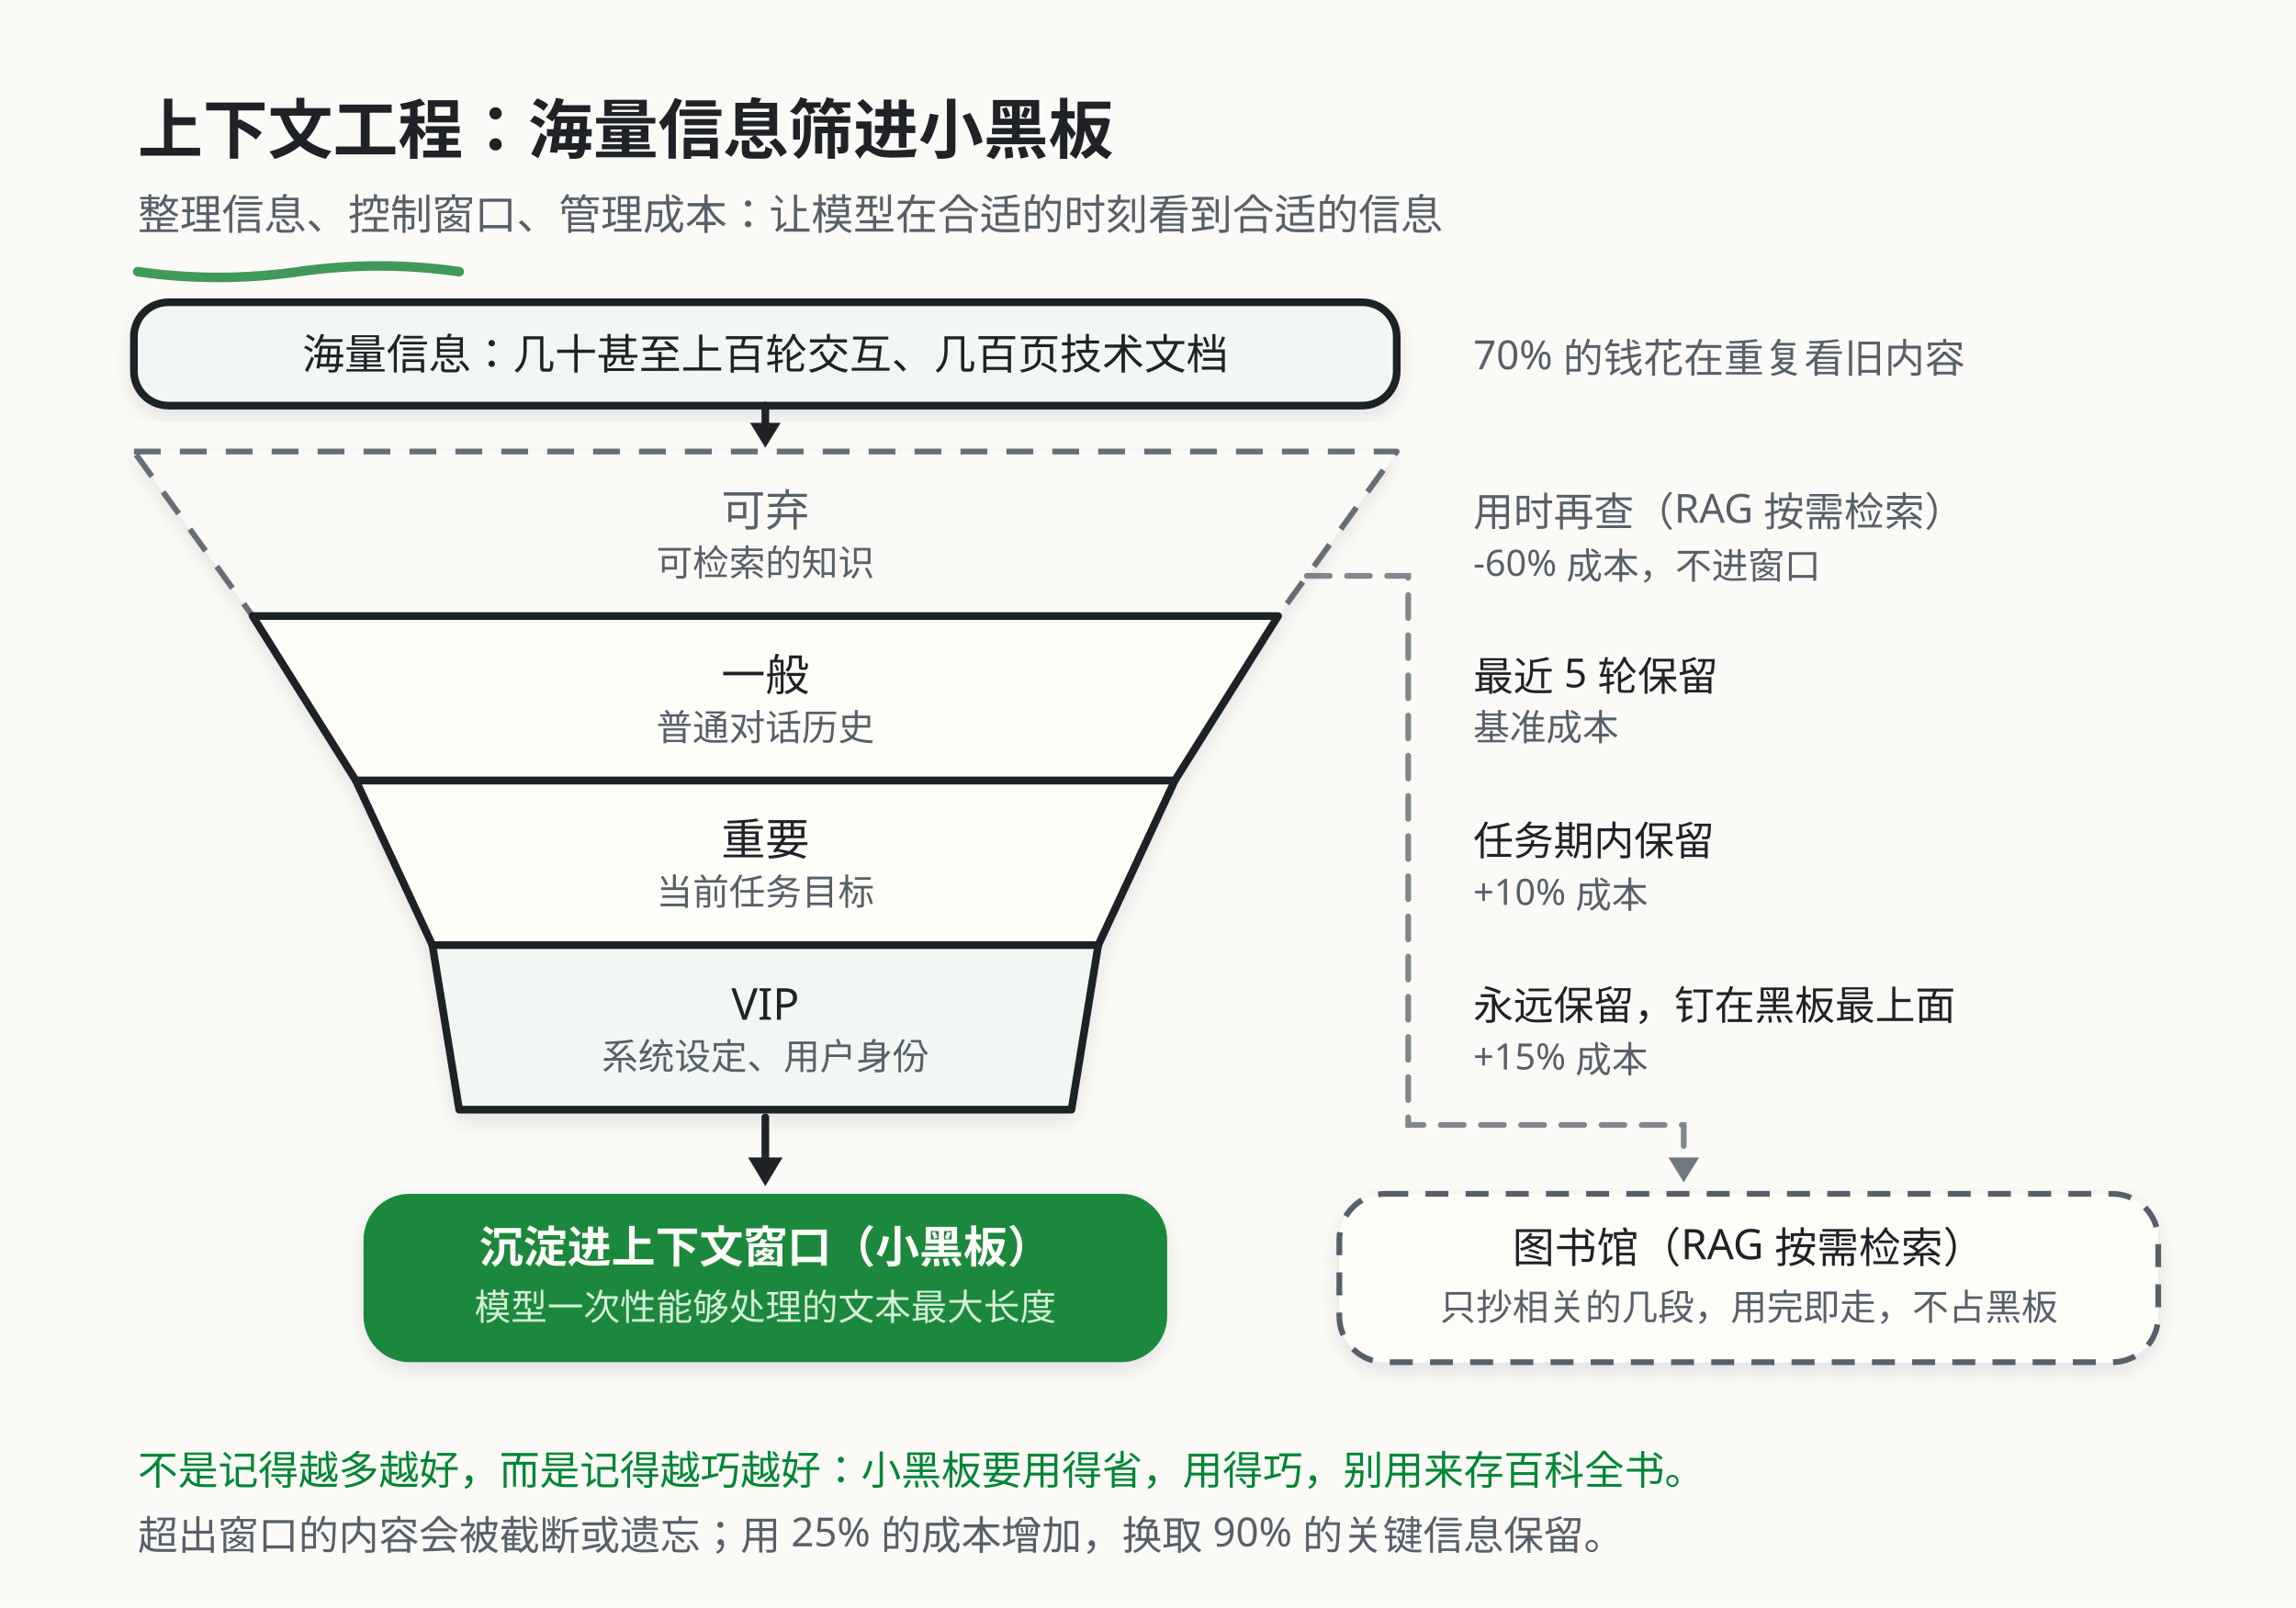
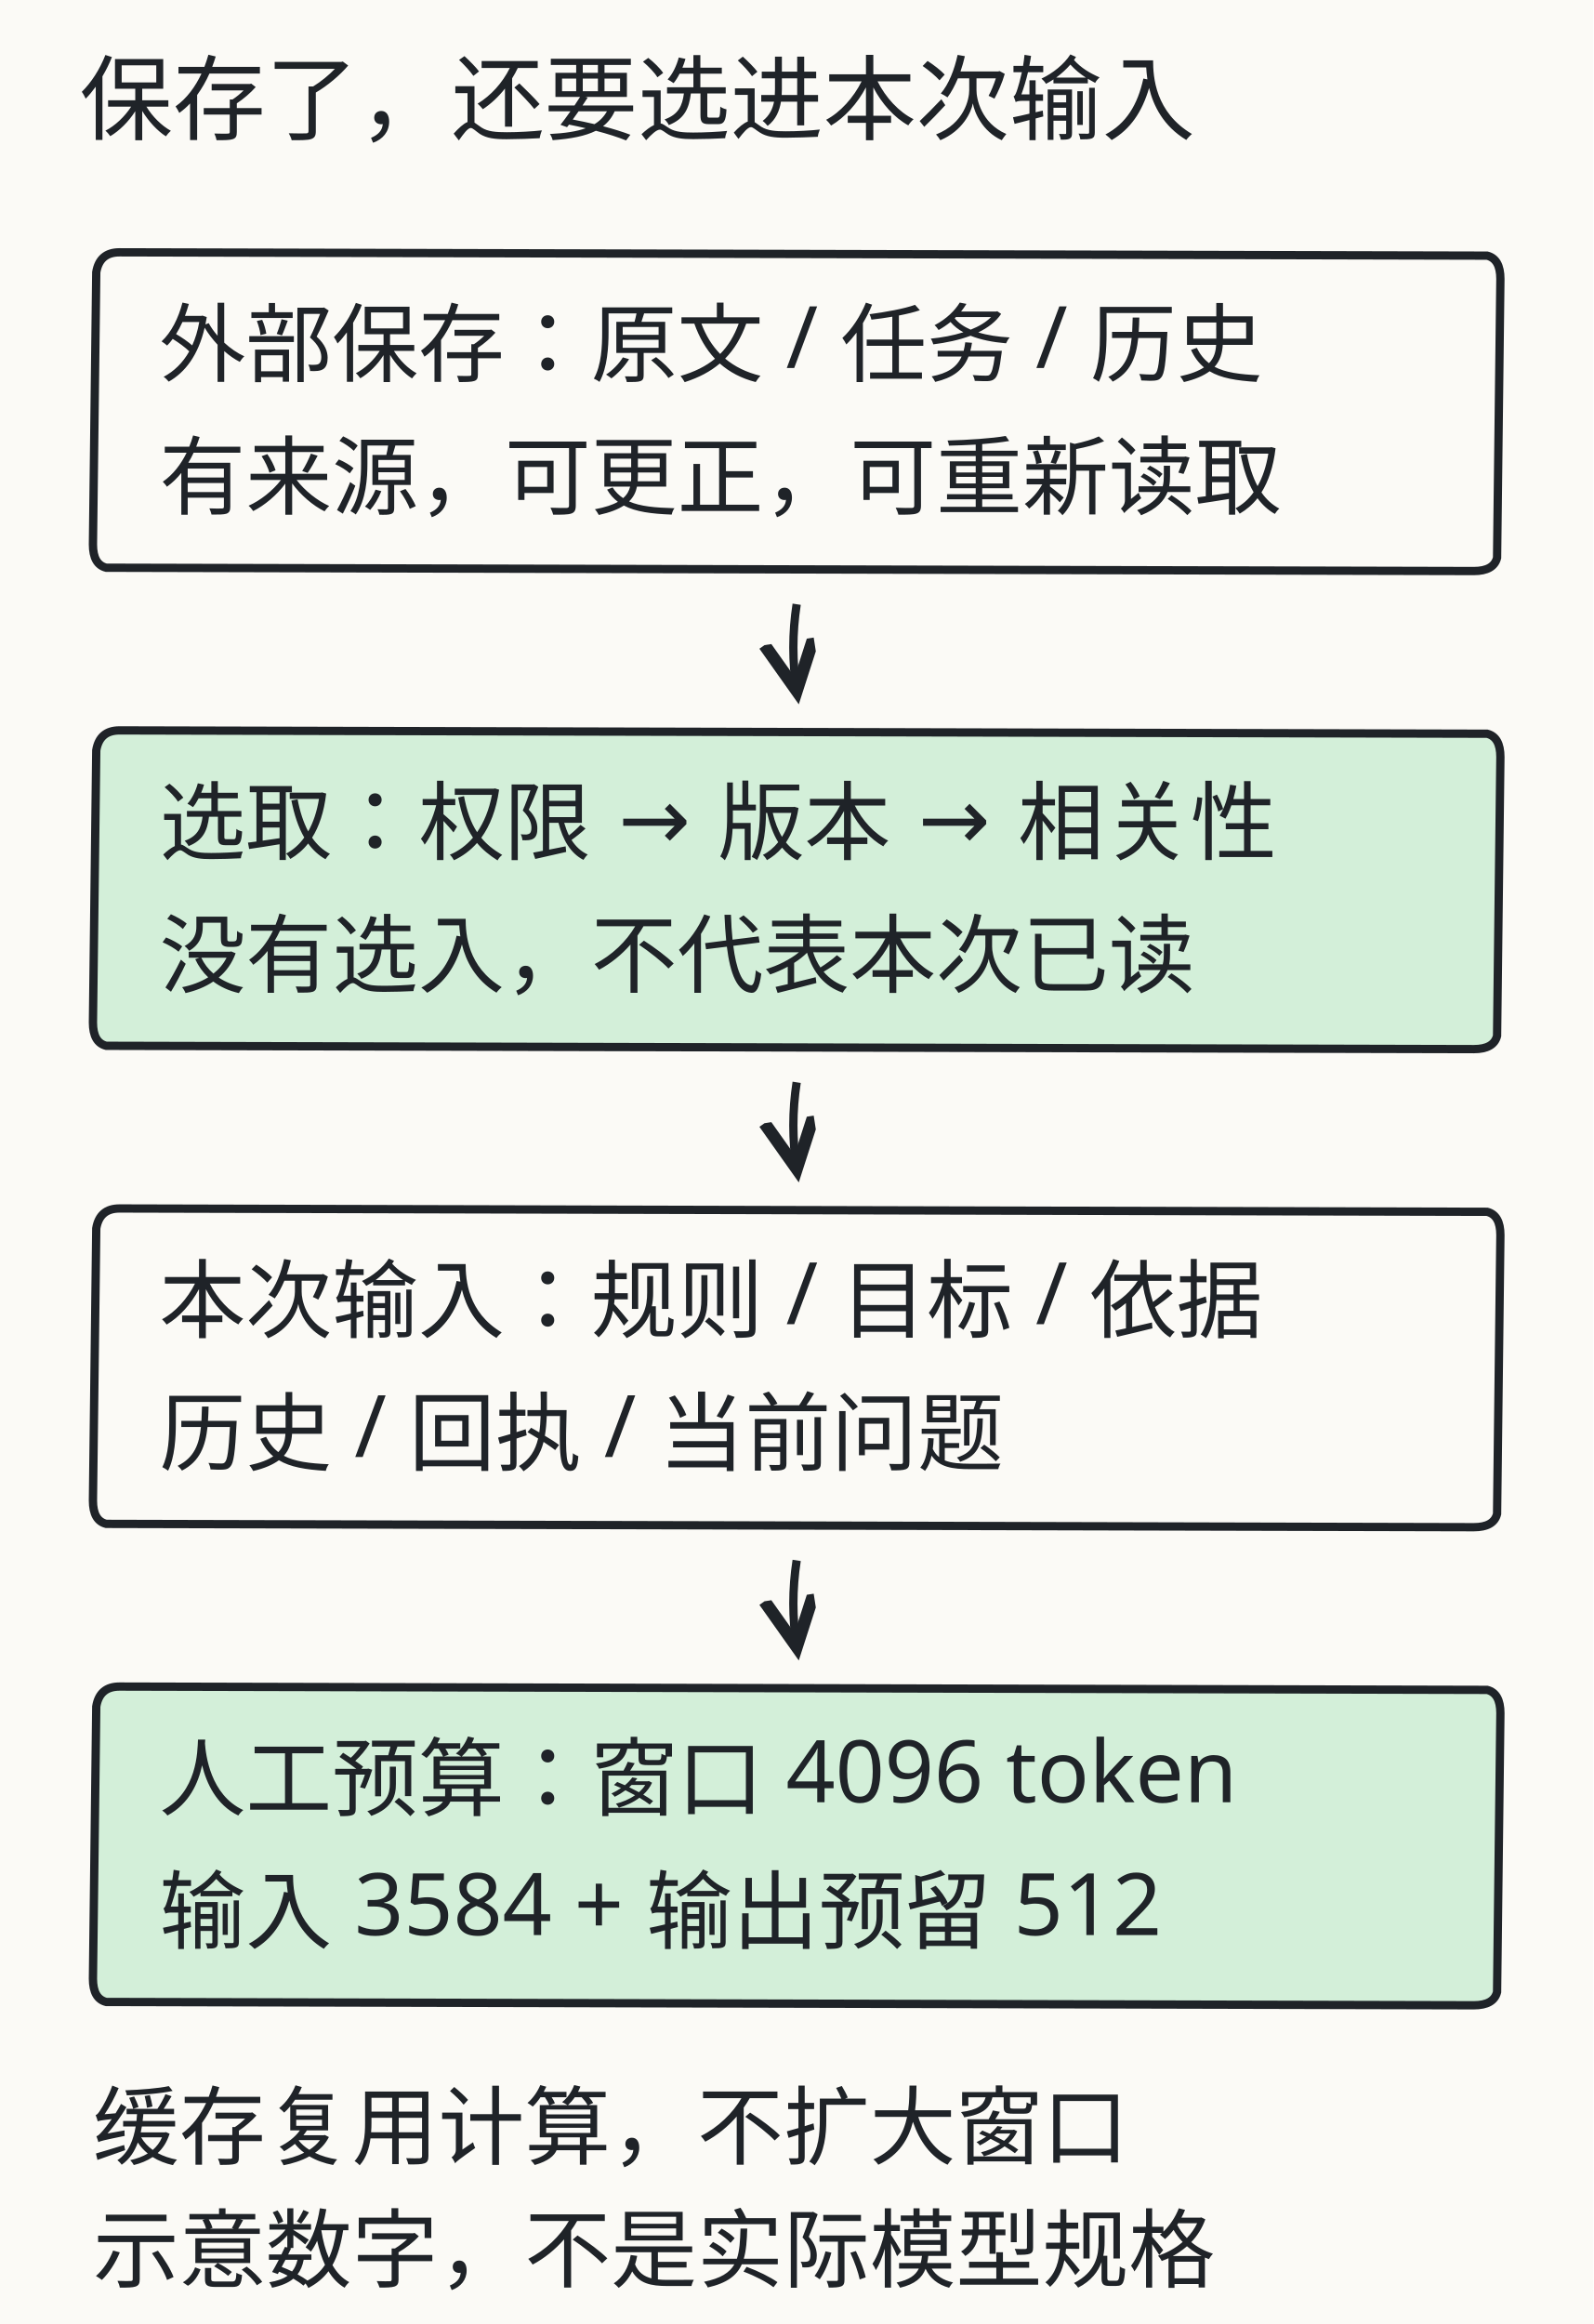
- <svg xmlns="http://www.w3.org/2000/svg" width="1200" height="840" viewBox="0 0 1200 840" role="img" aria-labelledby="t">
-   <rect width="1200" height="840" fill="#fbfaf6" />
+ <svg xmlns="http://www.w3.org/2000/svg" width="480" height="700" viewBox="0 0 480 700" role="img" aria-labelledby="title desc">
  <defs>
-     <filter id="card-shadow" x="-8%" y="-8%" width="116%" height="124%">
-       <feDropShadow dx="0" dy="4" stdDeviation="5" flood-color="#1f2328" flood-opacity="0.10" />
-     </filter>
+     <marker id="arrow" markerWidth="8" markerHeight="8" refX="6" refY="3" orient="auto">
+       <path d="M0 0 L6 3 L0 6" fill="none" stroke="#1f2328" stroke-width="1.5" />
+     </marker>
  </defs>
-   <g font-family="'Microsoft YaHei', system-ui, sans-serif">
-     <text x="72" y="80" fill="#1f2328" font-size="34" font-weight="700">上下文工程：海量信息筛进小黑板</text>
-     <text x="72" y="120" fill="#57606a" font-size="22">整理信息、控制窗口、管理成本：让模型在合适的时刻看到合适的信息</text>
-   </g>
-   <path d="M72 142q42 6 84 0t84 0" fill="none" stroke="#1f883d" stroke-width="5" stroke-linecap="round" opacity="0.85" />
-   <rect x="70" y="158" width="660" height="54" rx="18" fill="#f1f7f2" stroke="#1f2328" stroke-width="4" filter="url(#card-shadow)" />
-   <text x="400" y="193" fill="#1f2328" font-family="'Microsoft YaHei', system-ui, sans-serif" font-size="22" text-anchor="middle">海量信息：几十甚至上百轮交互、几百页技术文档</text>
-   <text x="770" y="193" fill="#57606a" font-family="'Microsoft YaHei', system-ui, sans-serif" font-size="21">70% 的钱花在重复看旧内容</text>
-   <path d="M400 212v16" fill="none" stroke="#1f2328" stroke-width="4" stroke-linecap="round" />
-   <path d="M400 234l-8-13h16z" fill="#1f2328" />
-   <g stroke-width="4" stroke-linejoin="round" filter="url(#card-shadow)">
-     <path d="M70 236h660l-62 86H132z" fill="#fbfaf6" stroke="#57606a" stroke-width="3" stroke-dasharray="14 10" opacity="0.9" />
-     <path d="M132 322h536l-54 86H186z" fill="#fffdf8" stroke="#1f2328" />
-     <path d="M186 408h428l-40 86H226z" fill="#fffdf8" stroke="#1f2328" />
-     <path d="M226 494h348l-14 86H240z" fill="#f1f7f2" stroke="#1f2328" />
-   </g>
-   <g font-family="'Microsoft YaHei', system-ui, sans-serif" text-anchor="middle">
-     <g fill="#57606a">
-       <text x="400" y="275" font-size="23">可弃</text>
-       <text x="400" y="301" font-size="19">可检索的知识</text>
-     </g>
-     <g fill="#1f2328">
-       <text x="400" y="361" font-size="23">一般</text>
-       <text x="400" y="387" fill="#57606a" font-size="19">普通对话历史</text>
-       <text x="400" y="447" font-size="23">重要</text>
-       <text x="400" y="473" fill="#57606a" font-size="19">当前任务目标</text>
-       <text x="400" y="533" font-size="23">VIP</text>
-       <text x="400" y="559" fill="#57606a" font-size="19">系统设定、用户身份</text>
-     </g>
-   </g>
-   <g font-family="'Microsoft YaHei', system-ui, sans-serif">
-     <text x="770" y="275" fill="#57606a" font-size="21">用时再查（RAG 按需检索）</text>
-     <text x="770" y="301" fill="#57606a" font-size="19">-60% 成本，不进窗口</text>
-     <text x="770" y="361" fill="#1f2328" font-size="21">最近 5 轮保留</text>
-     <text x="770" y="387" fill="#57606a" font-size="19">基准成本</text>
-     <text x="770" y="447" fill="#1f2328" font-size="21">任务期内保留</text>
-     <text x="770" y="473" fill="#57606a" font-size="19">+10% 成本</text>
-     <text x="770" y="533" fill="#1f2328" font-size="21">永远保留，钉在黑板最上面</text>
-     <text x="770" y="559" fill="#57606a" font-size="19">+15% 成本</text>
-   </g>
-   <path d="M683 301h53v287h144v16" fill="none" stroke="#57606a" stroke-width="3" stroke-linecap="round" stroke-dasharray="12 9" opacity="0.75" />
-   <path d="M880 618l-8-13h16z" fill="#57606a" opacity="0.85" />
-   <path d="M400 584v26" fill="none" stroke="#1f2328" stroke-width="4" stroke-linecap="round" />
-   <path d="M400 620l-9-15h18z" fill="#1f2328" />
-   <rect x="190" y="624" width="420" height="88" rx="24" fill="#1f883d" filter="url(#card-shadow)" />
-   <g font-family="'Microsoft YaHei', system-ui, sans-serif" text-anchor="middle">
-     <text x="400" y="660" fill="#fffdf8" font-size="23" font-weight="700">沉淀进上下文窗口（小黑板）</text>
-     <text x="400" y="690" fill="#d3efd9" font-size="19">模型一次性能够处理的文本最大长度</text>
-   </g>
-   <rect x="700" y="624" width="428" height="88" rx="24" fill="#fffdf8" stroke="#57606a" stroke-width="3" stroke-dasharray="12 9" filter="url(#card-shadow)" />
-   <g font-family="'Microsoft YaHei', system-ui, sans-serif" text-anchor="middle">
-     <text x="914" y="660" fill="#1f2328" font-size="22">图书馆（RAG 按需检索）</text>
-     <text x="914" y="690" fill="#57606a" font-size="19">只抄相关的几段，用完即走，不占黑板</text>
-   </g>
-   <g font-family="'Microsoft YaHei', system-ui, sans-serif" font-size="21">
-     <text x="72" y="776" fill="#008635">不是记得越多越好，而是记得越巧越好：小黑板要用得省，用得巧，别用来存百科全书。</text>
-     <text x="72" y="810" fill="#57606a">超出窗口的内容会被截断或遗忘；用 25% 的成本增加，换取 90% 的关键信息保留。</text>
+   <rect width="480" height="700" fill="#fbfaf6" />
+   <g font-family="'Microsoft YaHei',sans-serif" fill="#1f2328">
+     <text x="24" y="40" font-size="28">保存了，还要选进本次输入</text>
+     <path d="M36 76 L448 77 Q452 78 452 84 L451 168 Q450 172 444 172 L32 171 Q28 170 28 164 L29 82 Q30 76 36 76 Z" fill="#fbfaf6" stroke="#1f2328" stroke-width="2.5" />
+     <text x="48" y="113" font-size="26">外部保存：原文 / 任务 / 历史</text>
+     <text x="48" y="153" font-size="26">有来源，可更正，可重新读取</text>
+     <path d="M240 182 Q238 195 240 208" fill="none" stroke="#1f2328" stroke-width="2.5" marker-end="url(#arrow)" />
+     <path d="M36 220 L448 221 Q452 222 452 228 L451 312 Q450 316 444 316 L32 315 Q28 314 28 308 L29 226 Q30 220 36 220 Z" fill="#d3efd9" stroke="#1f2328" stroke-width="2.5" />
+     <text x="48" y="257" font-size="26">选取：权限 → 版本 → 相关性</text>
+     <text x="48" y="297" font-size="26">没有选入，不代表本次已读</text>
+     <path d="M240 326 Q238 339 240 352" fill="none" stroke="#1f2328" stroke-width="2.5" marker-end="url(#arrow)" />
+     <path d="M36 364 L448 365 Q452 366 452 372 L451 456 Q450 460 444 460 L32 459 Q28 458 28 452 L29 370 Q30 364 36 364 Z" fill="#fbfaf6" stroke="#1f2328" stroke-width="2.5" />
+     <text x="48" y="401" font-size="26">本次输入：规则 / 目标 / 依据</text>
+     <text x="48" y="441" font-size="26">历史 / 回执 / 当前问题</text>
+     <path d="M240 470 Q238 483 240 496" fill="none" stroke="#1f2328" stroke-width="2.5" marker-end="url(#arrow)" />
+     <path d="M36 508 L448 509 Q452 510 452 516 L451 600 Q450 604 444 604 L32 603 Q28 602 28 596 L29 514 Q30 508 36 508 Z" fill="#d3efd9" stroke="#1f2328" stroke-width="2.5" />
+     <text x="48" y="545" font-size="26">人工预算：窗口 4096 token</text>
+     <text x="48" y="585" font-size="26">输入 3584 + 输出预留 512</text>
+     <text x="28" y="650" font-size="26">缓存复用计算，不扩大窗口</text>
+     <text x="28" y="687" font-size="26">示意数字，不是实际模型规格</text>
  </g>
</svg>
